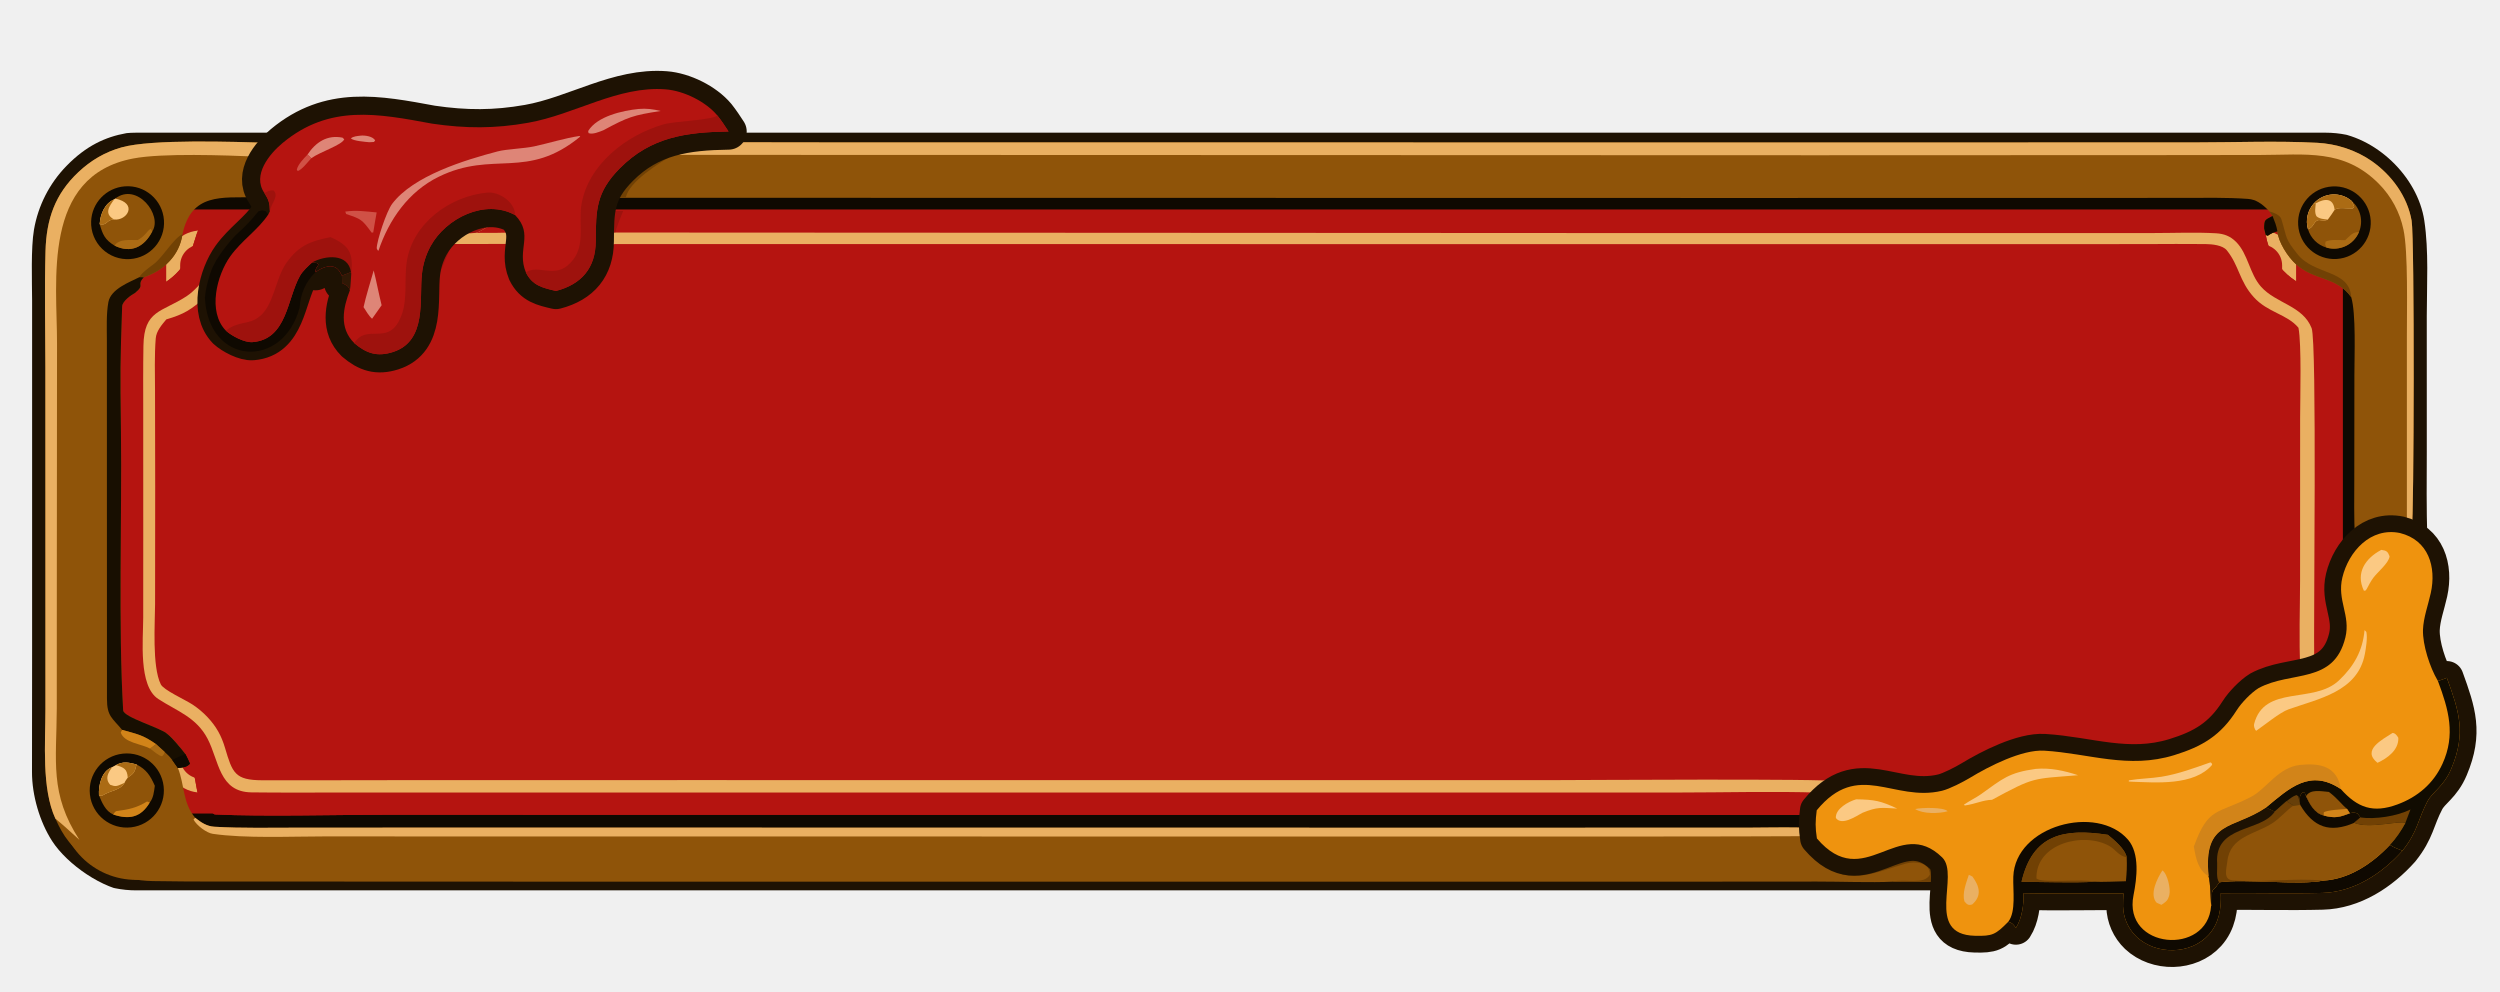
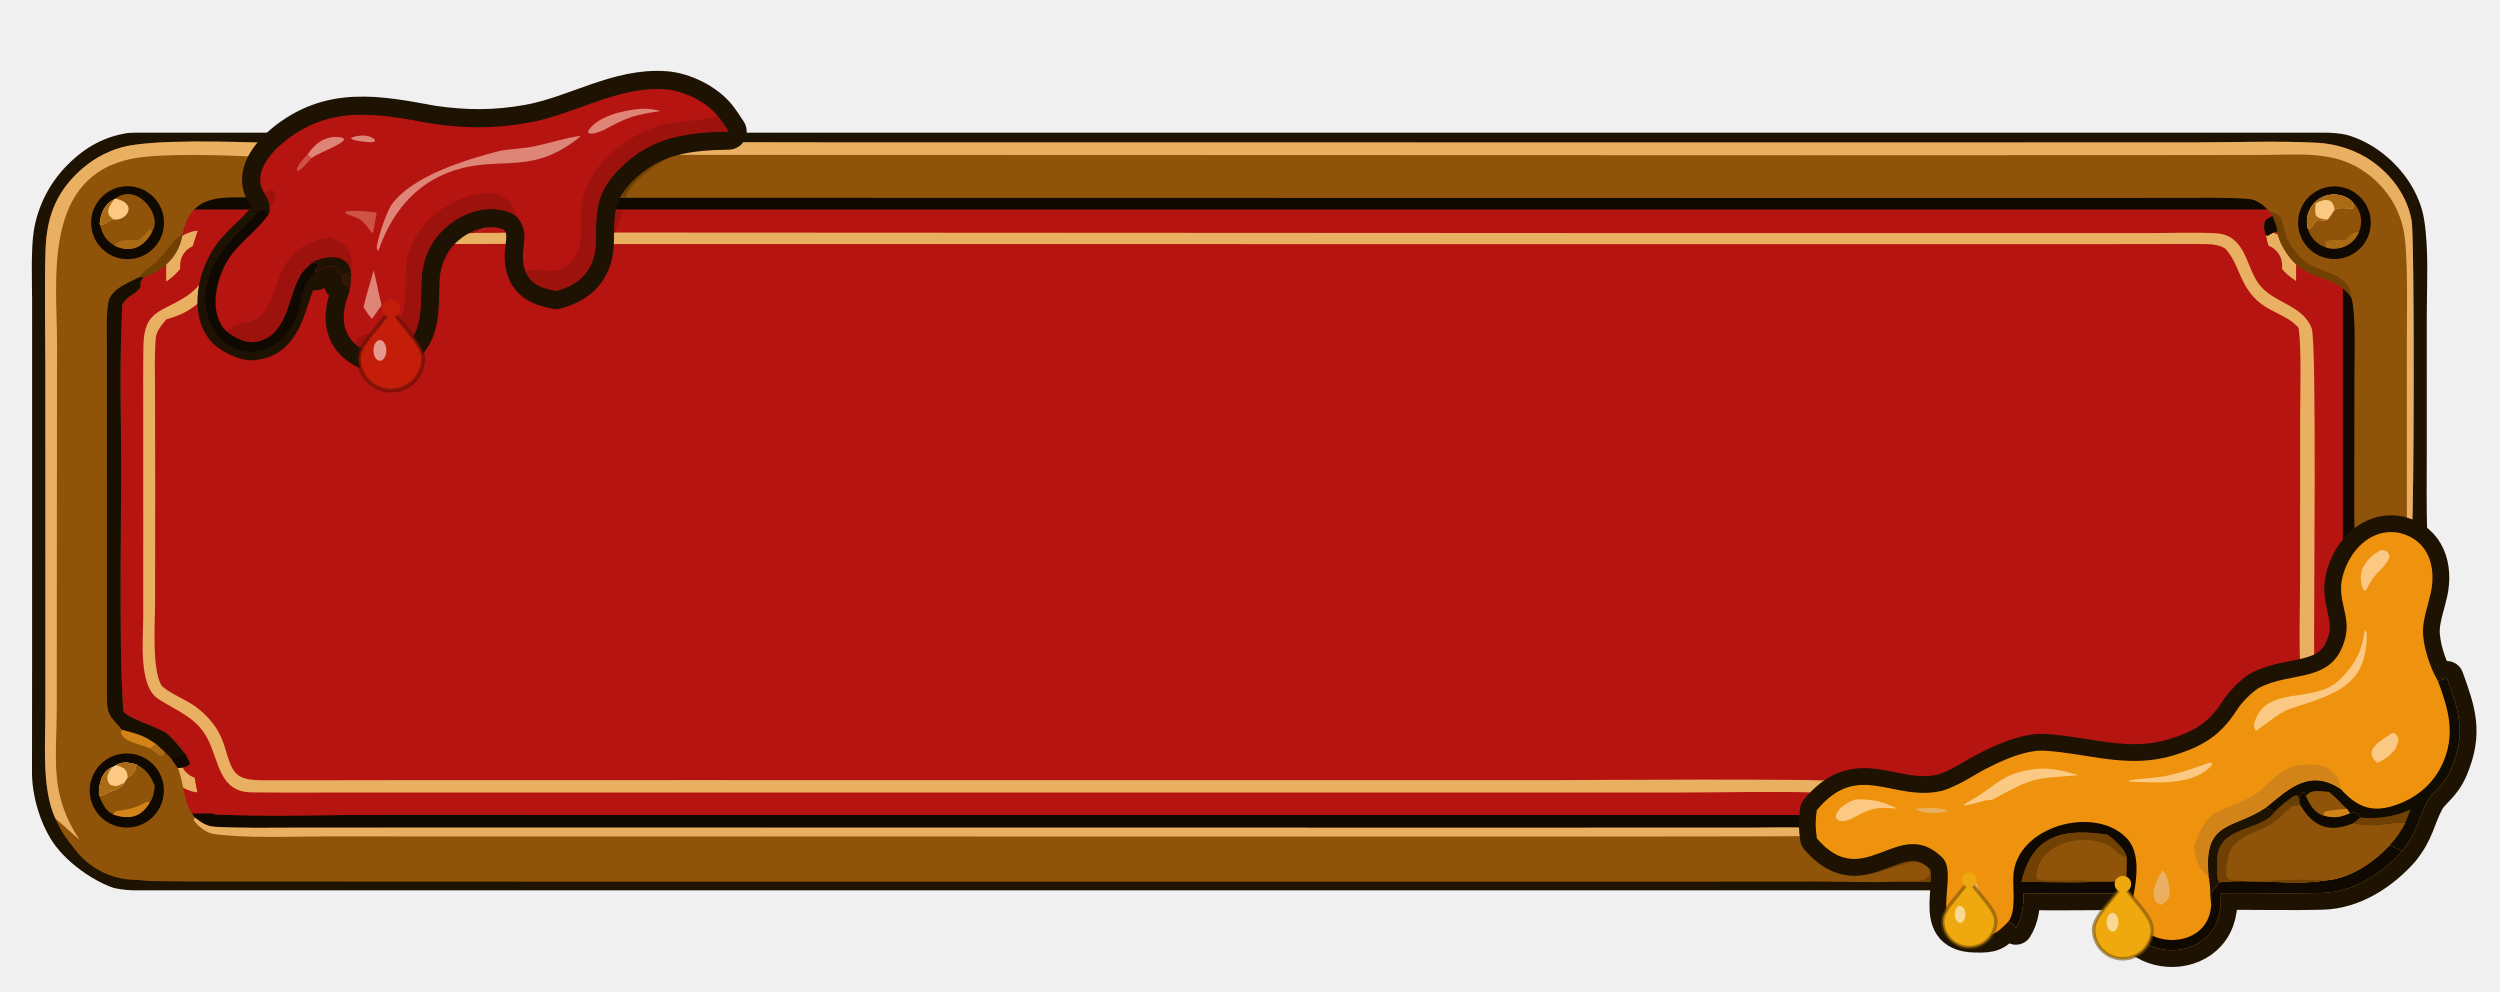
<svg xmlns="http://www.w3.org/2000/svg" width="179" height="71" viewBox="0 0 179 71" fill="none">
  <defs>
    <clipPath id="plaque">
      <rect x="2.25" y="9.5" width="171.75" height="54.25" rx="7.5" />
    </clipPath>
    <style>
/* Only the SAUCE animates. The frame/plaque/bolts live outside these groups (untouched).
   Sauce gently oozes down a little, a matching-colour drop pinches off at the tip,
   falls under gravity and fades, then the sauce recoils to rest. */
.ketchup{transform-box:fill-box;transform-origin:50% 0;animation:ooze-k 2.3s ease-in-out infinite}
.mustard{transform-box:fill-box;transform-origin:50% 0;animation:ooze-m 2.3s ease-in-out -1.15s infinite}
@keyframes ooze-k{0%,50%{transform:scale(1,1)}64%{transform:scale(.985,1.08)}76%{transform:scale(1.006,.986)}88%,100%{transform:scale(1,1)}}
@keyframes ooze-m{0%,52%{transform:scale(1,1)}66%{transform:scale(.99,1.07)}78%{transform:scale(1.005,.99)}90%,100%{transform:scale(1,1)}}
/* falling drops (invisible at rest; only seen mid-fall) */
@keyframes drop-k{0%,55%{transform:translateY(0);opacity:0}62%{transform:translateY(1px);opacity:1}100%{transform:translateY(13px);opacity:0}}
@keyframes drop-m{0%,55%{transform:translateY(0);opacity:0}62%{transform:translateY(1px);opacity:1}100%{transform:translateY(9px);opacity:0}}
+ /* Realistic drops: a bead swells at the drip tip, pinches off (squash), falls with gravity
+    (accelerating, stretching with speed) and fades; a tiny satellite droplet trails it. */
+ @keyframes tear0{0%,38%{transform:translateY(0) scale(0);opacity:0}42%{transform:translateY(0) scale(.3,.35);opacity:1}58%{transform:translateY(0.69px) scale(.96,1.08);opacity:1;animation-timing-function:cubic-bezier(.55,0,1,.6)}61%{transform:translateY(1.38px) scale(1.04,.94);opacity:1;animation-timing-function:cubic-bezier(.5,0,1,1)}88%{transform:translateY(10.40px) scale(.86,1.32);opacity:1}100%{transform:translateY(13.00px) scale(.84,1.34);opacity:0}}
+ @keyframes sat0{0%,60%{transform:translateY(2.76px) scale(0);opacity:0}63%{transform:translateY(3.22px) scale(1);opacity:1;animation-timing-function:cubic-bezier(.5,0,1,1)}100%{transform:translateY(10.66px) scale(.9);opacity:0}}
+ @keyframes tear1{0%,38%{transform:translateY(0) scale(0);opacity:0}42%{transform:translateY(0) scale(.3,.35);opacity:1}58%{transform:translateY(0.63px) scale(.96,1.08);opacity:1;animation-timing-function:cubic-bezier(.55,0,1,.6)}61%{transform:translateY(1.26px) scale(1.04,.94);opacity:1;animation-timing-function:cubic-bezier(.5,0,1,1)}88%{transform:translateY(7.20px) scale(.86,1.32);opacity:1}100%{transform:translateY(9.00px) scale(.84,1.34);opacity:0}}
+ @keyframes sat1{0%,60%{transform:translateY(2.52px) scale(0);opacity:0}63%{transform:translateY(2.94px) scale(1);opacity:1;animation-timing-function:cubic-bezier(.5,0,1,1)}100%{transform:translateY(7.38px) scale(.9);opacity:0}}
+ @keyframes tear2{0%,38%{transform:translateY(0) scale(0);opacity:0}42%{transform:translateY(0) scale(.3,.35);opacity:1}58%{transform:translateY(0.57px) scale(.96,1.08);opacity:1;animation-timing-function:cubic-bezier(.55,0,1,.6)}61%{transform:translateY(1.14px) scale(1.04,.94);opacity:1;animation-timing-function:cubic-bezier(.5,0,1,1)}88%{transform:translateY(7.20px) scale(.86,1.32);opacity:1}100%{transform:translateY(9.00px) scale(.84,1.34);opacity:0}}
+ @keyframes sat2{0%,60%{transform:translateY(2.28px) scale(0);opacity:0}63%{transform:translateY(2.66px) scale(1);opacity:1;animation-timing-function:cubic-bezier(.5,0,1,1)}100%{transform:translateY(7.38px) scale(.9);opacity:0}}
@media (prefers-reduced-motion:reduce){.ketchup,.mustard,.drop{animation:none!important}}
</style>
  </defs>
  <g clip-path="url(#plaque)">
    <path d="M20.207 9.35C24.114 6.812 26.457 7.439 30.839 8.1C32.866 8.406 34.774 8.428 36.794 8.212C39.57 7.9 42.024 6.6 44.722 5.947C47.492 5.277 52.077 6.122 52.752 9.419C52.812 9.415 52.871 9.411 52.931 9.408C55.554 9.286 58.679 9.368 61.336 9.369L76.138 9.369L121.823 9.37L152.251 9.372L161.401 9.363C163.177 9.36 165.135 9.291 166.882 9.445C170.073 9.725 173.105 12.632 173.58 15.793C173.909 17.976 173.759 20.39 173.757 22.608L173.758 32.323C173.759 34.298 173.719 36.479 173.803 38.437C175.891 41.484 174.306 42.331 174.246 45.492C174.229 46.401 174.793 47.703 175.195 48.532C176.065 50.927 176.595 52.476 175.512 55.039C174.957 56.353 174.192 56.647 173.798 57.394C173.103 58.713 173.116 59.538 172.017 60.91C170.549 62.559 168.525 63.876 166.286 63.934C163.889 63.997 161.411 63.926 159.005 63.953C159.054 65.028 158.893 66.098 158.146 66.927C156.845 68.368 154.378 68.392 152.979 67.075C152.379 66.503 152.032 65.717 152.011 64.889C152.002 64.607 152.029 64.252 152.042 63.965C149.73 63.953 147.169 64.014 144.888 63.954C144.908 64.753 144.778 65.758 144.337 66.44C142.954 68.634 138.122 68.325 138.662 63.95C129.042 64.078 119.145 63.951 109.494 63.95L51.51 63.951L22.611 63.95L14.159 63.95C12.653 63.95 10.873 64.011 9.384 63.867C7.365 63.673 4.818 61.893 3.738 60.228C2.838 58.838 2.29 56.939 2.291 55.286C2.294 52.412 2.3 49.535 2.299 46.659L2.3 28.597L2.299 21.508C2.292 20.11 2.209 17.761 2.432 16.451C2.728 14.723 3.543 13.127 4.768 11.873C7.576 8.993 10.286 9.362 13.947 9.363C16.034 9.372 18.12 9.368 20.207 9.35Z" fill="#1E1203" />
  </g>
  <rect x="4.25" y="11.25" width="168" height="51.75" rx="5.5" fill="#8F5409" />
  <rect x="7.5" y="14" width="161.25" height="46" rx="3.5" fill="#0F0901" />
  <rect x="8.5" y="15" width="159.25" height="43.25" rx="3" fill="#B51410" />
  <rect x="12.4" y="17" width="151.5" height="39.25" rx="2" stroke="#EAB062" stroke-width="1" />
  <path d="M18.498 15.136C18.838 15.043 18.708 15.038 19.035 15.126L19.209 15.359C18.487 16.454 17.297 17.221 16.489 18.354C15.524 19.707 14.852 22.309 16.17 23.67C16.591 24.057 17.518 24.541 18.082 24.495C20.569 24.293 20.549 21.374 21.485 19.737C21.691 19.378 22.071 19.045 22.342 18.794C22.62 18.827 22.675 18.779 22.81 18.947C22.653 19.213 22.584 19.228 22.596 19.487C23.081 19.12 23.874 18.789 24.302 19.41C24.355 19.486 24.401 19.567 24.44 19.651L24.483 19.737L24.495 20.267C23.688 22.235 23.629 24.926 25.956 25.845C26.834 26.185 27.812 26.162 28.673 25.782C30.569 24.935 30.974 22.828 31.006 20.964C30.835 19.796 31.011 18.285 31.827 17.377C32.056 17.112 32.251 16.844 32.568 16.692C33.617 15.762 34.816 15.504 36.166 15.829C36.52 16.07 36.792 16.195 36.907 16.616L36.838 17.465C36.654 18.413 36.71 19.375 37.261 20.195C37.707 20.844 38.395 21.286 39.17 21.422C40.167 21.606 40.964 21.284 41.78 20.769C42.474 20.331 42.905 19.215 43.109 19.121C43.288 18.492 43.279 17.841 43.248 17.194L43.245 16.64L43.281 15.11L44.622 15.101L122.38 15.087L148.372 15.092L156.099 15.086C157.516 15.084 158.932 15.064 160.347 15.111C161.219 15.14 161.726 15.594 162.11 16.35L162.225 16.819C162.649 19.203 164.403 20.599 166.712 21.003C166.989 21.283 167.271 21.549 167.498 21.872C167.568 23.285 167.537 24.756 167.534 26.177C167.526 30.598 167.559 35.022 167.507 39.442C167.499 40.168 167.042 40.842 166.984 41.56C166.858 43.104 167.713 45.331 166.723 46.7C166.536 46.958 165.964 47.297 165.697 47.453C165.287 47.645 165.076 47.616 164.702 47.739C164.043 47.852 162.458 48.08 161.919 48.381C158.887 50.073 159.408 52.307 155.537 53.4C150.677 54.772 146.841 51.603 142.289 54.191C141.1 54.867 139.852 55.739 138.508 55.998C136.796 56.281 135.329 55.518 133.627 55.476C132.779 55.455 132.043 55.866 131.473 55.941C130.867 56.216 130.513 56.645 130.247 56.754C129.69 57.382 129.531 57.548 129.321 58.356L50.671 58.339L27.567 58.336C23.829 58.337 19.025 58.479 15.373 58.315C13.646 57.224 14.385 56.326 13.599 54.682C13.505 54.446 13.387 54.219 13.273 53.992C12.966 53.595 12.406 52.891 11.989 52.558C11.574 52.133 8.848 51.365 8.818 50.862C8.463 44.835 8.736 36.877 8.661 30.983C8.603 26.391 8.604 26.105 8.746 21.937C8.76 21.548 9.44 21.093 9.663 20.978C11.487 20.766 12.987 19.683 13.689 17.96C13.994 17.198 14.102 16.224 14.746 15.651C15.661 14.836 17.349 15.056 18.498 15.136Z" fill="#B51410" />
  <path d="M9.663 20.978C11.487 20.766 12.987 19.683 13.689 17.96C13.994 17.198 14.102 16.224 14.746 15.651C15.661 14.836 17.349 15.056 18.498 15.136C17.928 15.852 17.507 16.257 16.835 16.875C16.269 17.509 15.946 17.899 15.494 18.623C15.311 18.965 15.172 19.203 15.054 19.579C14.86 20.175 14.73 20.678 14.671 21.306C13.66 22.179 13.211 22.484 11.907 22.87C11.58 23.263 11.193 23.703 11.151 24.228C11.054 25.433 11.095 26.769 11.1 27.985L11.113 34.847L11.104 43.24C11.101 44.559 10.876 47.714 11.513 48.999C11.716 49.409 13.241 50.091 13.78 50.441C14.17 50.699 14.529 51.001 14.852 51.34C15.482 52.01 15.849 52.665 16.111 53.548C16.643 55.335 16.81 55.861 18.771 55.867C21.992 55.877 25.208 55.857 28.426 55.858L49.391 55.855L110.892 55.859C112.878 55.856 130.97 55.734 131.473 55.941C130.867 56.216 130.513 56.645 130.247 56.754C129.69 57.382 129.531 57.548 129.321 58.356L50.671 58.339L27.567 58.336C23.829 58.337 19.025 58.479 15.373 58.315C13.646 57.224 14.385 56.326 13.599 54.682C13.505 54.446 13.387 54.219 13.273 53.992C12.966 53.595 12.406 52.891 11.989 52.558C11.574 52.133 8.848 51.365 8.818 50.862C8.463 44.835 8.736 36.877 8.661 30.983C8.603 26.391 8.604 26.105 8.746 21.937C8.76 21.548 9.44 21.093 9.663 20.978Z" fill="#B51410" />
  <path d="M130.247 56.754C127.124 56.643 123.275 56.746 120.114 56.745L100.007 56.745L40.534 56.746L24.32 56.745C22.213 56.748 20.102 56.76 18.003 56.734C15.683 56.706 15.69 54.481 14.864 52.897C14.056 51.35 12.681 50.922 11.332 50.047C9.898 49.116 10.252 45.814 10.254 44.231L10.257 38.217L10.255 29.538C10.253 27.952 10.243 26.318 10.27 24.753C10.313 22.195 11.566 22.371 13.339 21.223C13.949 20.828 14.499 20.148 14.949 19.567L15.054 19.579C14.86 20.175 14.73 20.679 14.671 21.306C13.66 22.18 13.211 22.484 11.906 22.87C11.58 23.263 11.193 23.703 11.151 24.228C11.054 25.433 11.095 26.769 11.1 27.985L11.112 34.847L11.104 43.24C11.101 44.559 10.876 47.714 11.513 49C11.716 49.409 13.241 50.091 13.779 50.442C14.17 50.699 14.529 51.001 14.851 51.34C15.482 52.01 15.849 52.665 16.111 53.548C16.643 55.335 16.81 55.861 18.771 55.867C21.992 55.877 25.208 55.857 28.426 55.859L49.391 55.855L110.892 55.859C112.878 55.856 130.97 55.734 131.473 55.941C130.867 56.216 130.513 56.645 130.247 56.754Z" fill="#EAB062" />
  <path d="M15.494 18.623C15.414 18.012 16.24 16.893 16.835 16.876C16.269 17.509 15.946 17.899 15.494 18.623Z" fill="#EAB062" />
  <path d="M44.622 15.101L122.38 15.087L148.372 15.092L156.099 15.087C157.516 15.085 158.932 15.064 160.347 15.111C161.219 15.14 161.726 15.594 162.11 16.35L162.224 16.819C162.649 19.203 164.403 20.599 166.711 21.003C166.989 21.283 167.271 21.549 167.498 21.872C167.568 23.285 167.537 24.757 167.534 26.177C167.526 30.599 167.559 35.022 167.507 39.442C167.498 40.168 167.042 40.842 166.984 41.56C166.858 43.104 167.713 45.331 166.723 46.7C166.536 46.959 165.964 47.297 165.697 47.453C165.287 47.645 165.076 47.617 164.702 47.739C164.597 46.145 164.684 43.227 164.686 41.562L164.689 29.91C164.692 28.449 164.798 24.673 164.571 23.471C163.757 22.484 162.374 22.391 161.362 21.268C160.324 20.115 160.329 19.029 159.441 17.924C159.143 17.553 158.39 17.481 157.91 17.475C156.515 17.46 155.095 17.471 153.696 17.476L146.403 17.482L122.254 17.481L44.001 17.473L43.91 17.492C43.671 17.494 43.589 17.505 43.36 17.428L43.248 17.195L43.245 16.64L43.281 15.11L44.622 15.101Z" fill="#B51410" />
  <path d="M44.069 16.649L119.223 16.689L145.577 16.689L154.207 16.686C155.683 16.686 157.199 16.618 158.671 16.703C159.238 16.736 159.689 16.907 160.097 17.314C160.968 18.18 161.058 19.594 161.891 20.529C162.963 21.735 164.882 21.878 165.513 23.498C165.903 24.5 165.642 44.483 165.697 47.453C165.287 47.645 165.076 47.617 164.702 47.739C164.597 46.145 164.684 43.227 164.686 41.562L164.689 29.91C164.692 28.448 164.798 24.672 164.571 23.471C163.757 22.484 162.374 22.391 161.362 21.268C160.324 20.114 160.329 19.029 159.441 17.924C159.143 17.553 158.39 17.481 157.91 17.475C156.515 17.46 155.095 17.471 153.696 17.476L146.403 17.482L122.254 17.481L44.001 17.473L43.91 17.492C43.671 17.494 43.589 17.505 43.36 17.428L43.248 17.194L43.245 16.64L44.069 16.649Z" fill="#EAB062" />
  <path d="M43.245 16.64L44.069 16.649L44.001 17.473L43.91 17.492C43.671 17.494 43.589 17.505 43.36 17.428L43.248 17.194L43.245 16.64Z" fill="#EAB062" />
  <path d="M43.281 15.11L44.622 15.101C44.489 15.421 44.118 16.319 44.069 16.649L43.245 16.64L43.281 15.11Z" fill="#9E120D" />
  <path d="M32.568 16.692C33.617 15.762 34.816 15.504 36.166 15.829C36.52 16.07 36.792 16.195 36.907 16.616L36.838 17.465L32.354 17.472C32.15 17.469 32.021 17.427 31.827 17.377C32.056 17.112 32.251 16.844 32.568 16.692Z" fill="#EAB062" />
  <path d="M32.568 16.692C33.617 15.762 34.816 15.504 36.166 15.829C35.753 15.953 35.413 16.057 35.01 16.213C34.654 16.351 34.379 16.601 34.055 16.675C33.622 16.728 33.019 16.701 32.568 16.692Z" fill="#9E120D" />
  <path d="M36.166 15.829C36.52 16.07 36.792 16.195 36.907 16.616C36.083 16.695 34.91 16.672 34.055 16.676C34.379 16.601 34.654 16.351 35.01 16.213C35.413 16.057 35.753 15.953 36.166 15.829Z" fill="#B51410" />
  <path d="M22.595 19.487C23.081 19.12 23.874 18.789 24.302 19.411C24.355 19.486 24.401 19.567 24.44 19.651C22.988 19.728 22.647 20.349 21.837 21.449C21.666 21.68 21.567 21.741 21.453 22.029C21.505 21.071 21.889 20.146 22.595 19.487Z" fill="#9E120D" />
  <path d="M31.826 17.377C32.021 17.427 32.15 17.469 32.354 17.472C32.066 18.279 31.115 20.284 31.006 20.964C30.834 19.796 31.011 18.285 31.826 17.377Z" fill="#9E120D" />
  <path d="M43.248 17.195L43.36 17.428C43.588 17.505 43.671 17.494 43.91 17.492C43.905 18.193 43.856 18.827 43.109 19.122C43.288 18.492 43.279 17.841 43.248 17.195Z" fill="#9E120D" />
  <path d="M3.967 58.616C2.97 56.45 3.254 53.185 3.253 50.774L3.252 40.985L3.249 26.26C3.246 23.507 3.184 20.739 3.258 17.987C3.32 15.708 3.928 13.911 5.61 12.326C6.505 11.483 7.514 10.89 8.698 10.555C10.858 9.944 16.753 10.155 19.244 10.226C18.997 10.459 18.605 10.941 18.377 11.212C18.124 11.61 17.967 12.333 17.876 12.795C18.01 13.247 18.133 13.667 18.244 14.125C15.857 14.155 13.7 13.814 13.067 16.763C12.851 18.287 11.726 19.375 10.306 19.846C9.723 20.468 10.444 20.345 9.663 20.978C9.44 21.093 8.759 21.548 8.746 21.937C8.604 26.105 8.603 26.391 8.661 30.983C8.735 36.877 8.463 44.835 8.818 50.862C8.848 51.365 11.574 52.133 11.989 52.558C12.406 52.891 12.966 53.595 13.273 53.992C13.387 54.22 13.505 54.446 13.599 54.683C13.345 54.961 13.111 54.924 12.74 54.991C13.229 56.214 13.062 57.469 13.975 58.552C14.377 58.878 14.805 59.162 15.339 59.194C17.314 59.311 19.389 59.259 21.374 59.261L33.574 59.256L100.169 59.264L119.209 59.263L125.339 59.26C126.413 59.256 127.501 59.232 128.576 59.247C129.013 59.253 129.141 59.23 129.39 59.584C129.334 60.356 129.924 61.2 130.557 61.598C131.544 61.996 132.267 62.188 133.335 62.102C135.423 61.936 138.392 59.573 138.887 63.121C137.947 63.127 136.405 63.186 135.513 63.128C133.996 63.206 131.707 63.116 130.096 63.12L117.748 63.129L80.677 63.126L35.226 63.125L19.623 63.118C16.725 63.117 13.825 63.134 10.926 63.085C8.656 63.047 6.384 62.078 4.948 60.289C4.511 59.745 4.256 59.247 3.967 58.616Z" fill="#8F5409" />
  <path d="M129.39 59.584C129.344 59.676 129.266 59.871 129.193 59.871C123.81 59.902 113.299 59.894 108.483 59.895L38.463 59.892L23.24 59.887C20.862 59.886 17.55 60.043 15.225 59.701C14.798 59.639 14.08 59.106 13.856 58.681L13.975 58.552C14.377 58.878 14.806 59.162 15.339 59.194C17.314 59.312 19.389 59.259 21.375 59.261L33.574 59.256L100.169 59.264L119.209 59.263L125.339 59.26C126.413 59.256 127.502 59.232 128.576 59.247C129.014 59.253 129.141 59.23 129.39 59.584Z" fill="#EAB062" />
  <path d="M3.967 58.616C2.97 56.45 3.254 53.185 3.253 50.774L3.252 40.985L3.249 26.26C3.246 23.507 3.184 20.739 3.258 17.987C3.32 15.708 3.928 13.911 5.61 12.326C6.505 11.483 7.514 10.89 8.698 10.555C10.858 9.944 16.753 10.155 19.244 10.226C18.997 10.459 18.605 10.941 18.377 11.212C16.097 11.119 11.642 10.948 9.542 11.347C2.96 12.596 4.095 20.142 4.083 24.61L4.069 40.902L4.065 50.734C4.052 54.505 3.532 56.819 5.687 60.136C5.126 59.627 4.554 59.092 3.967 58.616Z" fill="#EAB062" />
  <path d="M9.988 19.843L10.306 19.846C9.723 20.468 10.444 20.345 9.663 20.978C9.44 21.093 8.759 21.548 8.746 21.937C8.604 26.105 8.603 26.391 8.661 30.983C8.735 36.877 8.463 44.835 8.818 50.862C8.848 51.365 11.574 52.133 11.989 52.558C12.406 52.891 12.966 53.595 13.272 53.992C13.387 54.22 13.505 54.446 13.599 54.682C13.345 54.961 13.111 54.924 12.74 54.991L12.344 54.43C12.143 54.165 12.038 54.067 11.791 53.841L11.173 53.28C10.213 52.614 9.866 52.578 8.745 52.26C8.019 51.383 7.659 51.291 7.658 50.023C7.653 41.469 7.66 32.915 7.652 24.361C7.651 23.475 7.604 22.489 7.76 21.632C7.935 20.676 9.312 20.19 9.988 19.843Z" fill="#180F01" />
  <path d="M12.344 54.43C12.536 54.272 13.023 54.094 13.273 53.992C13.387 54.22 13.505 54.446 13.599 54.683C13.345 54.961 13.111 54.924 12.74 54.991L12.344 54.43Z" fill="#0F0901" />
  <path d="M130.557 61.598C131.544 61.996 132.267 62.188 133.335 62.102C135.423 61.936 138.392 59.573 138.887 63.121C137.947 63.127 136.405 63.186 135.513 63.128C136.367 62.897 137.772 63.385 138.177 62.626C138.179 61.729 137.116 61.653 136.458 61.832C134.567 62.345 132.066 63.657 130.557 61.598Z" fill="#714104" />
  <path d="M9.988 19.843C10.085 19.581 10.742 19.105 11.002 18.913C11.645 18.439 12.43 17.058 13.068 16.763C12.851 18.287 11.727 19.375 10.307 19.846L9.988 19.843Z" fill="#714104" />
  <path d="M8.745 52.26C9.865 52.578 10.212 52.614 11.173 53.28L10.751 53.602C10.131 53.253 8.889 53.199 8.646 52.447L8.745 52.26Z" fill="#D28419" />
  <path d="M11.173 53.28L11.791 53.841C11.742 54.009 11.731 54.014 11.611 54.148C11.397 54.142 10.964 53.756 10.752 53.602L11.173 53.28Z" fill="#AB6B14" />
  <path d="M8.803 53.96C10.255 53.809 11.556 54.857 11.717 56.307C11.879 57.756 10.841 59.065 9.392 59.237C7.928 59.411 6.602 58.36 6.439 56.895C6.276 55.43 7.337 54.112 8.803 53.96Z" fill="#0F0901" />
  <path d="M8.303 54.783C8.822 54.489 9.249 54.603 9.779 54.734C10.492 55.111 10.754 55.516 11.085 56.26C11.028 56.671 10.992 57.129 10.722 57.46C10.085 58.535 9.245 58.702 8.102 58.315C7.554 58.08 7.297 57.455 7.086 56.944C7.045 56.218 7.269 55.208 8.034 54.929L8.303 54.783Z" fill="#8F5409" />
  <path d="M8.303 54.783C8.822 54.489 9.249 54.603 9.779 54.734C9.641 55.295 9.615 55.356 9.147 55.679C9.082 55.773 8.945 55.952 8.918 56.048C8.603 56.598 8.003 56.55 7.292 56.978L7.086 56.944C7.045 56.218 7.269 55.208 8.034 54.929L8.303 54.783Z" fill="#FBC983" />
  <path d="M7.086 56.944C7.045 56.218 7.269 55.208 8.034 54.93C7.724 55.349 7.502 55.76 7.891 56.191C8.261 56.332 8.362 56.298 8.731 56.135C8.793 56.107 8.856 56.078 8.918 56.048C8.603 56.598 8.003 56.55 7.292 56.979L7.086 56.944Z" fill="#AB6B14" />
  <path d="M8.304 54.783C8.822 54.489 9.249 54.603 9.779 54.734C9.641 55.295 9.615 55.356 9.147 55.679C9.103 55.053 8.874 54.955 8.304 54.783Z" fill="#AB6B14" />
  <path d="M8.102 58.316C8.145 58.242 8.268 58.08 8.346 58.07C9.203 57.962 9.772 57.85 10.529 57.386L10.722 57.46C10.085 58.535 9.245 58.702 8.102 58.316Z" fill="#D28419" />
  <path d="M8.937 13.342C10.38 13.232 11.638 14.319 11.739 15.763C11.841 17.207 10.747 18.458 9.302 18.551C8.565 18.598 7.843 18.332 7.314 17.818C6.785 17.303 6.498 16.589 6.525 15.852C6.572 14.524 7.611 13.443 8.937 13.342Z" fill="#0F0901" />
  <path d="M8.249 14.218C9.809 13.019 11.666 15.415 10.901 16.571C10.331 17.672 9.386 18.171 8.204 17.587C7.501 17.161 7.352 16.785 7.138 16.048C7.18 15.337 7.493 14.571 8.18 14.272L8.249 14.218Z" fill="#8F5409" />
  <path d="M8.249 14.218C9.907 14.562 9.098 15.813 8.178 15.719C7.593 15.717 7.705 16.176 7.138 16.048C7.18 15.337 7.493 14.571 8.18 14.272L8.249 14.218Z" fill="#FBC983" />
  <path d="M7.138 16.048C7.18 15.337 7.493 14.571 8.18 14.272C7.817 14.779 7.42 15.306 8.178 15.719C7.593 15.717 7.705 16.176 7.138 16.048Z" fill="#AB6B14" />
  <path d="M9.86 17.191C10.46 16.845 10.477 16.571 10.791 16.382L10.901 16.571C10.331 17.672 9.386 18.171 8.204 17.587C8.513 17.084 9.316 17.197 9.86 17.191Z" fill="#AB6B14" />
  <path d="M51.194 10.316C52.204 10.14 54.416 10.19 55.516 10.19L62.889 10.198L89.201 10.198L140.6 10.199L157.182 10.196C160.077 10.195 163.033 10.073 165.922 10.224C167.283 10.295 168.697 10.75 169.815 11.533C171.246 12.535 172.367 14.057 172.672 15.799C172.892 17.059 172.841 37.459 172.69 37.702C172.511 37.685 172.482 37.685 172.332 37.589C170.979 37.148 169.575 37.435 168.616 38.516C168.535 37.168 168.568 35.55 168.568 34.182L168.575 26.847C168.575 25.468 168.7 22.454 168.347 21.276C167.273 19.777 165.746 20.118 164.405 18.931C163.813 18.407 163.114 17.312 163.064 16.563C162.721 16.659 162.663 16.684 162.368 16.88L162.224 16.819L162.11 16.35C162.124 15.689 162.171 15.762 162.713 15.463L162.484 15.134C162.441 15.088 162.398 15.044 162.355 15C161.963 14.604 161.534 14.283 160.965 14.242C159.419 14.131 157.831 14.166 156.28 14.169L148.91 14.171L124.628 14.175L44.805 14.162C44.616 14.183 43.971 14.148 43.748 14.141C44.612 12.665 45.633 11.629 47.226 10.946C48.163 10.468 50.13 10.123 51.194 10.316Z" fill="#8F5409" />
  <path d="M51.194 10.316C52.204 10.14 54.416 10.19 55.516 10.19L62.889 10.198L89.2 10.198L140.6 10.199L157.182 10.196C160.076 10.195 163.033 10.073 165.922 10.224C167.282 10.295 168.697 10.75 169.815 11.533C171.245 12.535 172.367 14.057 172.672 15.799C172.892 17.059 172.841 37.459 172.69 37.702C172.511 37.685 172.482 37.685 172.332 37.589V24.061C172.33 22.267 172.432 18.021 172.087 16.435C171.829 15.198 171.218 14.061 170.329 13.162C167.822 10.63 165.069 11.094 161.809 11.097L154.352 11.106L130.014 11.115L48.639 11.088L48.153 11.097C47.781 11.1 47.518 11.154 47.226 10.946C48.163 10.468 50.13 10.123 51.194 10.316Z" fill="#EAB062" />
  <path d="M47.226 10.946C48.163 10.468 50.13 10.123 51.194 10.316C50.594 10.527 48.947 10.857 48.639 11.088L48.153 11.097C47.781 11.1 47.518 11.154 47.226 10.946Z" fill="#AB6B14" />
  <path d="M162.484 15.134C162.785 15.22 163.254 15.385 163.347 15.693C163.776 17.101 163.578 17.038 164.504 18.202C165.707 19.717 168.225 19.286 168.348 21.276C167.273 19.777 165.747 20.118 164.405 18.931C163.814 18.407 163.115 17.312 163.064 16.563C162.722 16.659 162.663 16.684 162.368 16.88L162.225 16.819L162.11 16.35C162.124 15.689 162.171 15.762 162.713 15.463L162.484 15.134Z" fill="#714104" />
  <path d="M162.713 15.463C162.878 15.878 162.982 16.118 163.064 16.563C162.722 16.659 162.663 16.684 162.368 16.88L162.225 16.819L162.11 16.35C162.124 15.689 162.171 15.762 162.713 15.463Z" fill="#0F0901" />
  <path d="M43.748 14.141C44.612 12.665 45.633 11.63 47.226 10.946C47.518 11.154 47.781 11.1 48.153 11.097C47.232 11.669 45.013 13.001 44.805 14.163C44.616 14.183 43.971 14.148 43.748 14.141Z" fill="#714104" />
  <path d="M166.994 13.349C168.424 13.265 169.654 14.356 169.742 15.787C169.83 17.218 168.742 18.45 167.312 18.542C165.875 18.634 164.636 17.542 164.548 16.105C164.46 14.668 165.556 13.433 166.994 13.349Z" fill="#0F0901" />
  <path d="M165.674 14.562C166.386 13.774 167.6 13.705 168.398 14.408C169.023 14.959 169.226 15.849 168.902 16.617C168.521 17.521 167.525 17.998 166.581 17.729C165.941 17.547 165.44 17.049 165.252 16.412C165.061 15.764 165.221 15.063 165.674 14.562Z" fill="#8F5409" />
  <path d="M165.674 14.562C166.386 13.774 167.6 13.705 168.398 14.408L168.564 14.81L168.457 14.928C168.053 14.946 167.408 14.809 167.158 15.027C167.022 15.226 166.817 15.547 166.671 15.724C166.333 15.886 166.106 15.689 165.915 15.786C165.62 15.937 165.665 16.266 165.252 16.412C165.061 15.764 165.221 15.063 165.674 14.562Z" fill="#FBC983" />
  <path d="M165.674 14.562C166.386 13.774 167.6 13.705 168.397 14.408L168.563 14.81L168.457 14.928C168.052 14.946 167.408 14.809 167.158 15.027C167.069 14.152 166.446 14.204 165.811 14.556L165.674 14.562Z" fill="#AB6B14" />
  <path d="M165.674 14.562L165.811 14.556C165.782 14.868 165.708 15.215 165.859 15.48C166.067 15.678 166.38 15.685 166.671 15.724C166.333 15.886 166.106 15.689 165.915 15.786C165.62 15.937 165.665 16.266 165.252 16.412C165.061 15.764 165.221 15.063 165.674 14.562Z" fill="#AB6B14" />
  <path d="M167.912 17.199C168.293 16.856 168.465 16.601 168.902 16.617C168.521 17.521 167.525 17.998 166.581 17.729C166.467 17.456 166.474 17.564 166.513 17.302C166.798 17.128 167.523 17.198 167.912 17.199Z" fill="#AB6B14" />
  <g class="ketchup">
    <path d="M18.932 13.822C18.035 12.537 19.304 11.009 20.235 10.237C23.597 7.448 27.044 8.135 30.944 8.854C33.354 9.208 35.432 9.213 37.819 8.79C41.154 8.199 44.248 6.135 47.656 6.397C48.959 6.498 50.527 7.27 51.363 8.268C51.668 8.653 51.895 9.004 52.164 9.415C49.141 9.462 46.608 9.805 44.388 12.042C42.683 13.759 42.666 15.011 42.656 17.266C42.648 19.165 41.658 20.349 39.807 20.833C38.866 20.612 38.12 20.454 37.652 19.502C36.967 17.844 38.254 16.816 36.881 15.399C34.737 14.217 31.93 15.615 30.833 17.618C30.496 18.234 30.285 18.91 30.212 19.608C30.006 21.42 30.599 24.414 28.136 25.204C27.018 25.561 26.244 25.314 25.364 24.566C24.261 23.475 24.568 22.039 25.054 20.778C24.921 20.431 24.825 20.451 24.495 20.267L24.483 19.737L24.44 19.651C24.401 19.567 24.355 19.486 24.302 19.411C23.874 18.789 23.082 19.12 22.596 19.487C22.584 19.228 22.653 19.213 22.81 18.947C22.675 18.779 22.62 18.827 22.342 18.794C22.071 19.046 21.691 19.378 21.485 19.737C20.549 21.374 20.57 24.293 18.082 24.495C17.518 24.541 16.591 24.057 16.17 23.67C14.852 22.309 15.524 19.707 16.489 18.354C17.297 17.221 18.487 16.454 19.209 15.359L19.321 15.128C19.314 14.528 19.243 14.317 18.932 13.822Z" fill="#1E1203" stroke="#1E1203" stroke-width="2.6" stroke-linejoin="round" />
    <path d="M18.498 15.136C18.838 15.043 18.708 15.038 19.035 15.126L19.209 15.359C18.487 16.454 17.297 17.221 16.489 18.354C15.523 19.707 14.852 22.309 16.17 23.67C16.591 24.057 17.518 24.541 18.081 24.495C20.569 24.293 20.549 21.374 21.485 19.737C21.691 19.378 22.071 19.046 22.342 18.794C22.62 18.827 22.675 18.779 22.81 18.947C22.653 19.213 22.584 19.228 22.596 19.487C21.89 20.146 21.506 21.071 21.453 22.029C20.258 26.498 14.893 26.177 14.67 21.307C14.73 20.679 14.86 20.175 15.054 19.579C15.172 19.203 15.31 18.965 15.493 18.623C15.946 17.899 16.269 17.509 16.835 16.876C17.507 16.258 17.928 15.852 18.498 15.136Z" fill="#0F0901" />
    <path d="M18.932 13.822C18.035 12.537 19.304 11.009 20.235 10.237C23.597 7.448 27.044 8.135 30.944 8.854C33.354 9.208 35.432 9.213 37.819 8.79C41.154 8.199 44.248 6.135 47.656 6.397C48.959 6.498 50.527 7.27 51.363 8.268C51.668 8.653 51.895 9.004 52.164 9.415C49.141 9.462 46.608 9.805 44.388 12.042C42.683 13.759 42.666 15.011 42.656 17.266C42.648 19.165 41.658 20.349 39.807 20.833C38.866 20.612 38.12 20.454 37.652 19.502C36.967 17.844 38.254 16.816 36.881 15.399C34.737 14.217 31.93 15.615 30.833 17.618C30.496 18.234 30.285 18.91 30.212 19.608C30.006 21.42 30.599 24.414 28.136 25.204C27.018 25.561 26.244 25.314 25.364 24.566C24.261 23.475 24.568 22.039 25.054 20.778C24.921 20.431 24.825 20.451 24.495 20.267L24.483 19.737L24.44 19.651C24.401 19.567 24.355 19.486 24.302 19.411C23.874 18.789 23.082 19.12 22.596 19.487C22.584 19.228 22.653 19.213 22.81 18.947C22.675 18.779 22.62 18.827 22.342 18.794C22.071 19.046 21.691 19.378 21.485 19.737C20.549 21.374 20.57 24.293 18.082 24.495C17.518 24.541 16.591 24.057 16.17 23.67C14.852 22.309 15.524 19.707 16.489 18.354C17.297 17.221 18.487 16.454 19.209 15.359L19.321 15.128C19.314 14.528 19.243 14.317 18.932 13.822Z" fill="#B51410" />
    <path d="M51.363 8.268C51.668 8.653 51.895 9.004 52.164 9.415C49.141 9.462 46.608 9.805 44.388 12.042C42.683 13.759 42.666 15.011 42.656 17.266C42.648 19.165 41.658 20.349 39.807 20.833C38.866 20.612 38.12 20.454 37.652 19.502C38.489 18.937 39.591 19.846 40.593 19.045C42.06 17.872 41.382 16.179 41.635 14.621C42.137 11.749 44.863 9.662 47.529 8.899C48.317 8.673 50.94 8.611 51.363 8.268Z" fill="#9E120D" />
    <path d="M25.364 24.566C26.228 23.198 27.64 24.641 28.524 23.056C29.285 21.706 28.899 20.235 29.123 18.748C29.541 15.974 32.228 14.033 34.903 13.788C35.723 13.713 36.875 14.455 36.881 15.399C34.737 14.217 31.93 15.615 30.833 17.618C30.496 18.234 30.285 18.91 30.212 19.608C30.006 21.42 30.599 24.415 28.135 25.204C27.018 25.562 26.244 25.314 25.364 24.566Z" fill="#9E120D" />
    <path d="M16.17 23.67C17.098 22.968 17.72 23.265 18.471 22.745C19.637 21.938 19.682 19.962 20.524 18.796C21.416 17.56 22.253 17.261 23.663 16.979C25.044 17.584 25.303 18.14 25.151 19.598L25.131 19.483L24.483 19.737L24.44 19.651C24.401 19.567 24.355 19.486 24.302 19.411C23.874 18.789 23.082 19.12 22.596 19.487C22.584 19.228 22.653 19.213 22.81 18.947C22.675 18.779 22.62 18.827 22.342 18.794C22.071 19.046 21.691 19.378 21.485 19.737C20.549 21.374 20.57 24.293 18.082 24.495C17.518 24.541 16.591 24.057 16.17 23.67Z" fill="#9E120D" />
    <path d="M22.342 18.794C23.276 18.278 24.927 18.113 25.131 19.483L24.483 19.737L24.44 19.651C24.401 19.567 24.355 19.486 24.302 19.41C23.874 18.789 23.081 19.12 22.595 19.486C22.584 19.228 22.653 19.213 22.809 18.947C22.675 18.779 22.619 18.827 22.342 18.794Z" fill="#1E1203" />
    <path d="M18.932 13.823C19.198 13.683 19.283 13.619 19.579 13.63C20.013 14.027 19.4 14.586 19.321 15.128C19.314 14.528 19.243 14.317 18.932 13.823Z" fill="#9E120D" />
    <path d="M24.483 19.737L25.131 19.483L25.151 19.598C25.135 19.841 25.098 20.581 25.054 20.778C24.921 20.431 24.825 20.451 24.495 20.267L24.483 19.737Z" fill="#2F1805" />
    <path d="M41.49 9.736L41.546 9.78C37.713 12.931 35.327 10.736 31.407 12.659C29.253 13.715 27.848 15.725 27.098 17.953C27.017 17.918 27.024 17.88 26.973 17.777C26.986 17.207 27.672 15.132 28.082 14.589C29.59 12.589 33.269 11.458 35.645 10.837C36.275 10.673 37.508 10.639 38.244 10.481C39.305 10.252 40.452 9.887 41.49 9.736Z" fill="#DE8577" />
    <path d="M45.73 7.801C46.281 7.753 46.766 7.814 47.297 7.947C45.321 8.254 44.974 8.371 43.208 9.323C42.916 9.438 42.426 9.651 42.14 9.53L42.113 9.382C42.749 8.321 44.597 7.913 45.73 7.801Z" fill="#DE8577" />
    <path d="M26.757 19.363C26.953 20.138 27.118 21.03 27.325 21.855L26.641 22.822C26.413 22.627 26.198 22.253 26.03 21.991C26.194 21.231 26.539 20.137 26.757 19.363Z" fill="#DE8577" />
    <path d="M22.017 11.071C22.6 10.183 23.429 9.634 24.528 9.857L24.648 9.976C24.451 10.397 22.956 10.856 22.288 11.328L22.017 11.071Z" fill="#DE8577" />
    <path d="M24.72 15.149C25.523 15.035 26.163 15.137 26.969 15.21C26.88 15.681 26.803 16.174 26.723 16.648L26.609 16.654C25.898 15.687 25.854 15.686 24.784 15.323L24.72 15.149Z" fill="#D05146" />
    <path d="M25.824 9.712C26.118 9.68 26.714 9.757 26.861 10.06L26.773 10.165L26.445 10.184C26.146 10.154 25.312 10.096 25.122 9.91C25.312 9.75 25.572 9.745 25.824 9.712Z" fill="#DE8577" />
    <path d="M22.288 11.327C22.042 11.6 21.62 12.149 21.317 12.248L21.252 12.143C21.329 11.783 21.756 11.336 22.017 11.071L22.288 11.327Z" fill="#D05146" />
  </g>
  <g class="mustard">
    <path d="M130.078 58.016C133.06 54.393 135.561 57.45 139.039 56.621C139.602 56.486 140.553 55.989 141.06 55.685C142.398 54.872 144.771 53.653 146.368 53.748C149.565 53.94 152.387 55.086 155.681 54.066C157.674 53.45 158.996 52.672 160.154 50.844C160.486 50.321 161.169 49.608 161.713 49.269C164.052 48 167.11 49.023 167.931 45.633C168.312 44.054 167.319 42.982 167.714 41.345C168.164 39.483 169.74 37.729 171.837 38.164C173.878 38.669 174.456 40.586 174.045 42.457C173.854 43.325 173.519 44.212 173.485 45.094C173.456 46.187 173.977 47.769 174.523 48.703L174.555 48.757C174.804 48.675 174.938 48.643 175.195 48.532C176.065 50.927 176.595 52.476 175.512 55.038C174.957 56.353 174.192 56.647 173.798 57.394C173.103 58.712 173.116 59.538 172.017 60.91C170.549 62.559 168.525 63.876 166.286 63.934C163.889 63.997 161.411 63.926 159.005 63.953C159.054 65.028 158.893 66.098 158.146 66.927C156.845 68.368 154.378 68.392 152.979 67.075C152.379 66.503 152.032 65.717 152.011 64.889C152.002 64.607 152.029 64.252 152.042 63.965C149.73 63.953 147.169 64.014 144.888 63.954C144.908 64.753 144.778 65.758 144.337 66.44C144.141 66.17 144.102 66.097 143.791 65.998C142.879 66.925 142.661 67.034 141.399 67.002C137.762 66.911 140.358 62.658 139.06 61.391C135.914 58.322 133.478 64.002 130.09 60.033C129.968 59.23 129.977 58.816 130.078 58.016Z" fill="#1E1203" stroke="#1E1203" stroke-width="2.4" stroke-linejoin="round" />
    <path d="M130.078 58.016C133.06 54.393 135.561 57.45 139.039 56.621C139.602 56.486 140.553 55.989 141.06 55.685C142.398 54.872 144.771 53.653 146.368 53.748C149.565 53.94 152.387 55.086 155.681 54.066C157.674 53.45 158.996 52.672 160.154 50.844C160.486 50.321 161.169 49.608 161.713 49.269C164.052 48 167.11 49.023 167.931 45.633C168.312 44.054 167.319 42.982 167.714 41.345C168.164 39.483 169.74 37.729 171.837 38.164C173.878 38.669 174.456 40.586 174.045 42.457C173.854 43.325 173.519 44.212 173.485 45.094C173.456 46.187 173.977 47.769 174.523 48.703L174.555 48.757C174.804 48.675 174.938 48.643 175.195 48.532C176.065 50.927 176.595 52.476 175.512 55.038C174.957 56.353 174.192 56.647 173.798 57.394C173.103 58.712 173.116 59.538 172.017 60.91C170.549 62.559 168.525 63.876 166.286 63.934C163.889 63.997 161.411 63.926 159.005 63.953C159.054 65.028 158.893 66.098 158.146 66.927C156.845 68.368 154.378 68.392 152.979 67.075C152.379 66.503 152.032 65.717 152.011 64.889C152.002 64.607 152.029 64.252 152.042 63.965C149.73 63.953 147.169 64.014 144.888 63.954C144.908 64.753 144.778 65.758 144.337 66.44C144.141 66.17 144.102 66.097 143.791 65.998C142.879 66.925 142.661 67.034 141.399 67.002C137.762 66.911 140.358 62.658 139.06 61.391C135.914 58.322 133.478 64.002 130.09 60.033C129.968 59.23 129.977 58.816 130.078 58.016Z" fill="#EF930E" />
    <path d="M143.792 65.998C144.363 65.263 144.116 63.763 144.153 62.767C144.286 59.116 150.142 57.555 152.361 60.115C153.215 61.1 153.007 62.866 152.759 64.099C151.983 67.967 158.062 68.468 158.315 64.866C158.46 64.624 158.301 64.195 158.407 63.758C158.649 63.533 158.708 63.447 158.895 63.172C160.654 62.901 164.632 63.402 166.323 63.053C168.19 62.965 169.883 61.811 171.12 60.492C171.377 60.68 171.716 60.793 172.017 60.91C170.549 62.559 168.526 63.876 166.286 63.934C163.889 63.997 161.411 63.926 159.005 63.953C159.055 65.028 158.893 66.098 158.146 66.926C156.846 68.368 154.378 68.392 152.979 67.075C152.379 66.503 152.032 65.717 152.011 64.889C152.002 64.607 152.029 64.252 152.042 63.965C149.73 63.953 147.169 64.014 144.888 63.954C144.908 64.753 144.779 65.758 144.337 66.44C144.141 66.17 144.102 66.097 143.792 65.998Z" fill="#0F0901" />
    <path d="M144.741 63.136C145.534 59.747 147.753 59.287 150.924 59.774C151.375 60.146 152.175 60.803 152.273 61.389C152.296 62.062 152.279 62.425 152.215 63.097C151.615 63.11 150.493 63.165 149.937 63.131C148.698 63.228 146.073 63.143 144.741 63.136Z" fill="#8F5409" />
    <path d="M144.741 63.136C145.534 59.747 147.753 59.287 150.924 59.774C151.375 60.146 152.175 60.803 152.273 61.389C151.66 61.266 151.498 60.836 151.026 60.57C149.194 59.543 145.758 60.376 145.81 62.894C146.154 63.27 149.138 62.893 149.937 63.131C148.698 63.228 146.073 63.143 144.741 63.136Z" fill="#714104" />
    <path d="M164.637 57.416C164.667 57.074 164.653 56.957 164.882 56.715L165.02 56.77L165.11 57.009C165.386 57.58 165.713 58.23 166.384 58.392C167.179 58.604 167.519 58.512 168.253 58.229C168.504 58.167 168.542 58.154 168.789 58.248C168.863 58.338 168.948 58.431 169.005 58.53L168.555 58.919C169.628 59.374 171.812 58.733 172.224 58.927C171.932 59.467 171.542 60.045 171.12 60.492C169.883 61.812 168.19 62.965 166.323 63.053C164.632 63.402 160.654 62.901 158.895 63.172C158.708 63.447 158.649 63.533 158.407 63.759C158.301 64.195 158.46 64.624 158.315 64.866C158.28 64.283 158.274 63.245 158.137 62.74C157.738 58.697 159.895 59.419 162.236 57.825L162.873 58.109L163.708 57.372C163.878 57.471 164.047 57.567 164.21 57.676L164.697 57.636L164.637 57.416Z" fill="#8F5409" />
    <path d="M162.873 58.109L163.708 57.372C163.878 57.471 164.047 57.566 164.21 57.676C163.667 58.066 163.275 58.561 162.73 58.923C161.489 59.744 159.663 59.864 159.476 61.685C159.422 62.205 159.157 62.971 159.857 63.033C161.849 63.21 164.389 62.842 166.323 63.053C164.632 63.402 160.654 62.901 158.895 63.172C158.708 63.447 158.649 63.533 158.407 63.758C158.301 64.195 158.46 64.624 158.315 64.866C158.28 64.283 158.274 63.245 158.137 62.74C157.738 58.697 159.895 59.419 162.236 57.825L162.873 58.109Z" fill="#714104" />
    <path d="M158.137 62.74C157.738 58.697 159.895 59.419 162.236 57.825L162.873 58.109C161.905 59.587 158.555 59.044 158.748 61.81C158.773 62.159 158.653 62.916 158.895 63.172C158.708 63.447 158.649 63.533 158.407 63.758C158.301 64.195 158.46 64.624 158.315 64.866C158.28 64.283 158.274 63.245 158.137 62.74Z" fill="#1E1203" />
    <path d="M164.637 57.416C164.666 57.074 164.652 56.957 164.882 56.715L165.019 56.77L165.109 57.009C165.385 57.58 165.713 58.23 166.384 58.392C167.179 58.604 167.519 58.512 168.253 58.229C168.504 58.167 168.542 58.154 168.789 58.248C168.863 58.338 168.947 58.431 169.005 58.53L168.554 58.919C166.811 59.66 165.647 59.24 164.697 57.636L164.637 57.416Z" fill="#0F0901" />
    <path d="M175.195 48.532C176.065 50.927 176.594 52.476 175.512 55.039C174.957 56.353 174.191 56.647 173.797 57.394C173.103 58.713 173.116 59.538 172.016 60.91C171.716 60.793 171.377 60.681 171.119 60.492C171.541 60.045 171.932 59.467 172.223 58.927C171.811 58.733 169.628 59.374 168.554 58.919L169.005 58.53C168.947 58.431 168.862 58.338 168.789 58.248C168.542 58.154 168.503 58.167 168.253 58.229C167.519 58.513 167.178 58.604 166.383 58.392C165.713 58.23 165.385 57.58 165.109 57.009L165.019 56.77L164.882 56.715C164.652 56.957 164.666 57.074 164.637 57.416L164.697 57.636L164.209 57.676C164.046 57.567 163.877 57.471 163.707 57.372L162.873 58.109L162.235 57.825C163.914 56.438 165.387 55.016 167.6 56.496C168.802 57.839 169.911 58.241 171.655 57.598C173.098 57.066 174.234 56.106 174.88 54.692C175.834 52.602 175.324 50.807 174.555 48.758C174.804 48.675 174.938 48.643 175.195 48.532Z" fill="#110C01" />
    <path d="M165.109 57.009C165.418 56.478 166.186 56.658 166.749 56.702C167.377 57.17 167.671 57.621 168.05 57.916L168.253 58.229C167.519 58.512 167.179 58.604 166.384 58.392C165.713 58.23 165.385 57.58 165.109 57.009Z" fill="#8F5409" />
    <path d="M168.05 57.916L168.253 58.229C167.519 58.512 167.178 58.604 166.384 58.392C166.367 58.311 166.378 58.251 166.385 58.167C166.591 57.997 167.718 57.948 168.05 57.916Z" fill="#D28419" />
    <path d="M169.005 58.53C170.053 58.683 171.632 58.44 172.59 57.957L172.224 58.926C171.812 58.732 169.628 59.373 168.555 58.919L169.005 58.53Z" fill="#714104" />
    <path d="M163.708 57.372C163.932 57.204 164.161 57.009 164.425 56.925L164.566 57.016L164.637 57.416L164.698 57.636L164.21 57.676C164.047 57.566 163.878 57.471 163.708 57.372Z" fill="#673F09" />
    <path d="M157.077 60.62C158.12 57.739 158.739 58.318 161.19 57.046C162.274 56.483 163.121 54.929 164.697 54.767C166.127 54.62 167.352 54.871 167.601 56.496C165.387 55.016 163.915 56.438 162.236 57.825C159.895 59.419 157.738 58.697 158.137 62.74C157.375 62.317 157.215 61.404 157.077 60.62Z" fill="#D28419" />
    <path d="M169.302 45.114L169.431 45.249C169.523 45.668 169.402 46.414 169.324 46.828C168.819 49.527 166.014 50.023 163.853 50.791C163.237 51.01 162.143 51.915 161.537 52.33C161.434 52.222 161.356 51.99 161.393 51.843C162.117 48.994 165.656 50.431 167.467 48.72C168.537 47.708 169.171 46.599 169.302 45.114Z" fill="#FBC983" />
    <path d="M145.763 55.052C146.818 54.964 147.794 55.178 148.79 55.506C145.491 55.776 145.706 55.604 142.628 57.266C141.989 57.278 141.439 57.566 140.679 57.674L140.62 57.612C141.004 57.345 141.515 57.096 141.833 56.868C143.406 55.742 143.834 55.32 145.763 55.052Z" fill="#FBC983" />
    <path d="M132.901 57.231C134.222 57.254 134.643 57.334 135.841 57.894C134.686 57.833 134.438 57.756 133.346 58.199C132.879 58.452 131.865 59.143 131.448 58.569C131.402 57.905 132.355 57.39 132.901 57.231Z" fill="#FBC983" />
    <path d="M170.503 39.37C170.87 39.422 170.964 39.485 171.094 39.831C171.049 40.31 170.207 40.983 169.921 41.381C169.736 41.638 169.599 41.902 169.452 42.181C169.349 42.312 169.413 42.277 169.255 42.297C168.64 41.017 169.364 39.969 170.503 39.37Z" fill="#FBC983" />
    <path d="M158.265 54.586C158.387 54.661 158.341 54.609 158.389 54.762C157.086 56.283 154.356 56.028 152.573 55.968L152.422 55.955L152.426 55.873C153.186 55.741 154 55.738 154.771 55.613C155.982 55.416 157.111 54.989 158.265 54.586Z" fill="#FBC983" />
    <path d="M171.306 52.478C171.505 52.487 171.628 52.672 171.72 52.826C171.76 53.696 170.939 54.294 170.228 54.617C169.075 53.703 170.565 52.965 171.306 52.478Z" fill="#FBC983" />
    <path d="M154.828 62.322C155.192 62.561 155.435 63.66 155.324 64.079C155.214 64.498 155.109 64.538 154.76 64.788L154.421 64.64C153.864 64.061 154.46 62.886 154.828 62.322Z" fill="#EAB062" />
    <path d="M140.967 62.638L141.224 62.758C141.742 63.466 141.917 64.135 141.21 64.759C140.906 64.855 140.826 64.735 140.652 64.538C140.485 63.941 140.779 63.223 140.967 62.638Z" fill="#EAB062" />
    <path d="M137.127 57.928C137.553 57.822 139.161 57.777 139.453 58.086C138.828 58.263 137.684 58.29 137.127 57.928Z" fill="#EAB062" />
  </g>
-   <ellipse class="drop" cx="28" cy="25" rx="2.3" ry="2.9" fill="#C41E0A" opacity="0" style="animation:drop-k 2.3s ease-in 0s infinite" />
-   <ellipse class="drop" cx="152" cy="66" rx="2.1" ry="2.7" fill="#EFA80E" opacity="0" style="animation:drop-m 2.3s ease-in -1.15s infinite" />
-   <ellipse class="drop" cx="141" cy="65.5" rx="1.9" ry="2.5" fill="#EFA80E" opacity="0" style="animation:drop-m 2.3s ease-in -1.15s infinite" />
+   <g class="drop" style="transform-box:view-box;transform-origin:28.00px 22.10px;animation:tear0 2.00s linear 0.0s infinite">
+     <path d="M28.00 22.10C28.80 23.37 30.30 24.63 30.30 25.67A2.30 2.30 0 1 1 25.70 25.67C25.70 24.63 27.20 23.37 28.00 22.10Z" fill="#C41E0A" stroke="#580d04" stroke-opacity=".55" stroke-width="0.28" />
+     <ellipse cx="27.20" cy="25.09" rx="0.46" ry="0.74" fill="#fff" fill-opacity=".55" />
+   </g>
+   <circle class="drop" cx="28.00" cy="22.10" r="0.64" fill="#C41E0A" style="transform-box:view-box;transform-origin:28.00px 22.10px;animation:sat0 2.00s linear 0.0s infinite" />
+   <g class="drop" style="transform-box:view-box;transform-origin:152.00px 63.30px;animation:tear1 2.30s linear -1.15s infinite">
+     <path d="M152.00 63.30C152.74 64.45 154.10 65.61 154.10 66.55A2.10 2.10 0 1 1 149.90 66.55C149.90 65.61 151.26 64.45 152.00 63.30Z" fill="#EFA80E" stroke="#6b4b06" stroke-opacity=".55" stroke-width="0.25" />
+     <ellipse cx="151.26" cy="66.03" rx="0.42" ry="0.67" fill="#fff" fill-opacity=".55" />
+   </g>
+   <circle class="drop" cx="152.00" cy="63.30" r="0.59" fill="#EFA80E" style="transform-box:view-box;transform-origin:152.00px 63.30px;animation:sat1 2.30s linear -1.15s infinite" />
+   <g class="drop" style="transform-box:view-box;transform-origin:141.00px 63.00px;animation:tear2 2.60s linear -1.15s infinite">
+     <path d="M141.00 63.00C141.66 64.05 142.90 65.09 142.90 65.94A1.90 1.90 0 1 1 139.10 65.94C139.10 65.09 140.34 64.05 141.00 63.00Z" fill="#EFA80E" stroke="#6b4b06" stroke-opacity=".55" stroke-width="0.25" />
+     <ellipse cx="140.34" cy="65.47" rx="0.38" ry="0.61" fill="#fff" fill-opacity=".55" />
+   </g>
+   <circle class="drop" cx="141.00" cy="63.00" r="0.53" fill="#EFA80E" style="transform-box:view-box;transform-origin:141.00px 63.00px;animation:sat2 2.60s linear -1.15s infinite" />
</svg>
